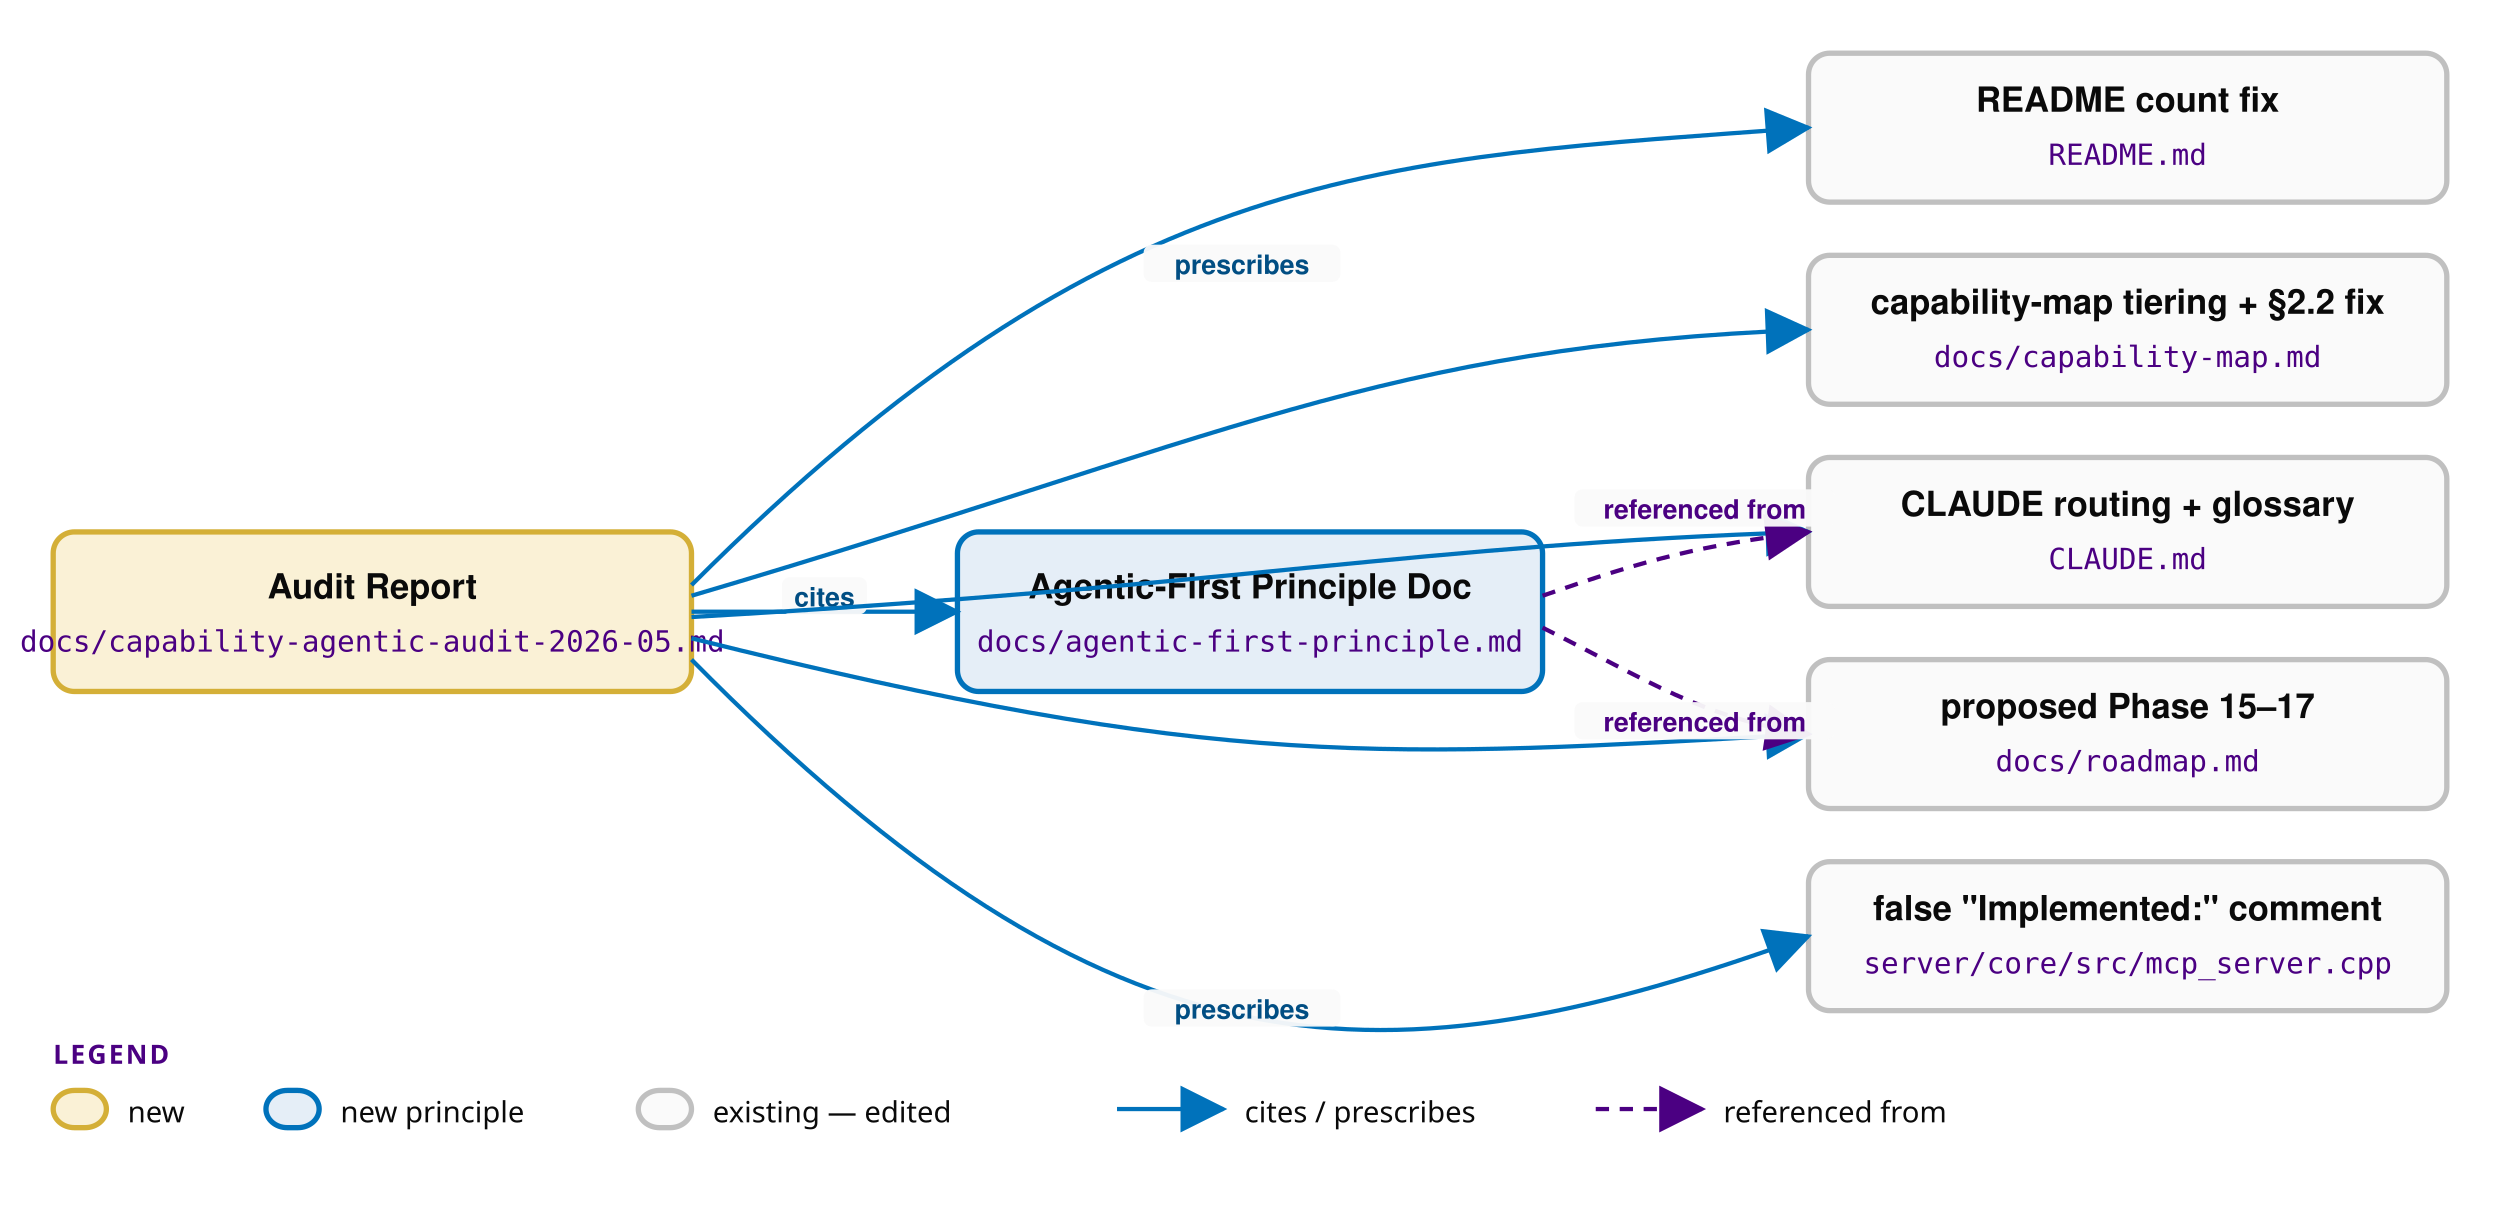
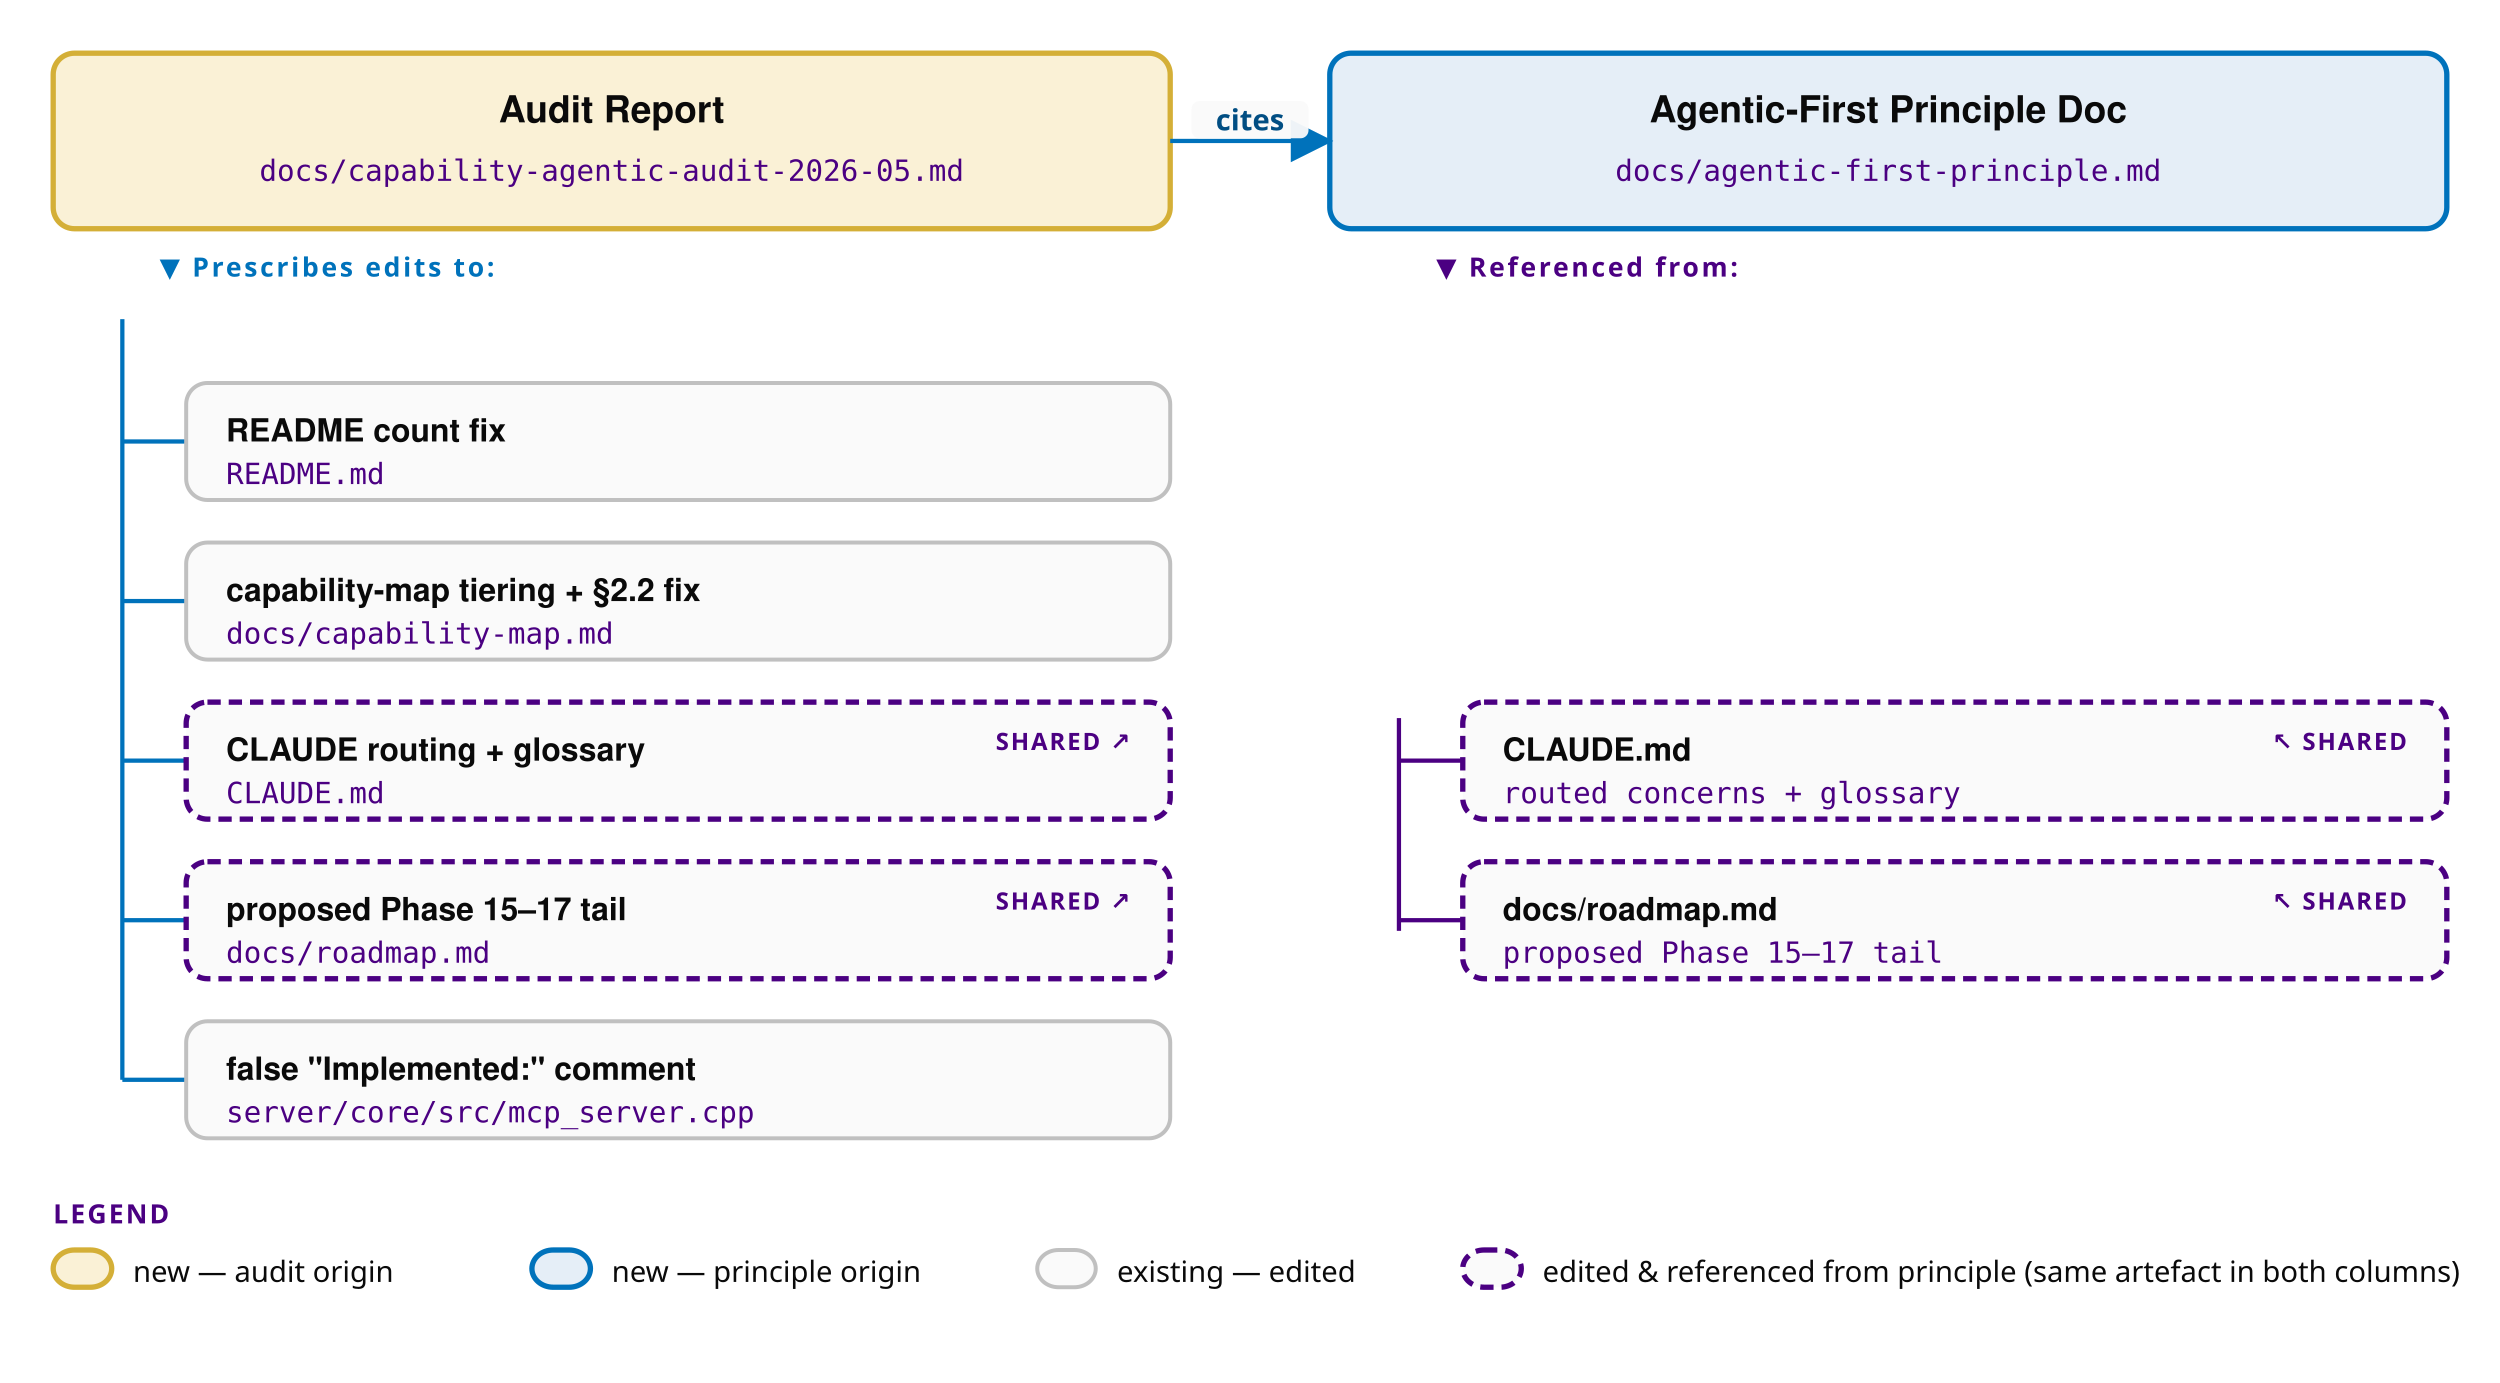
- <svg xmlns="http://www.w3.org/2000/svg" viewBox="0 0 940 460" role="img" aria-labelledby="title desc" preserveAspectRatio="xMidYMid meet">
+ <svg xmlns="http://www.w3.org/2000/svg" viewBox="0 0 940 520" role="img" aria-labelledby="title desc" preserveAspectRatio="xMidYMid meet">
  <defs>
-     <marker id="arrow-solid" viewBox="0 0 12 12" refX="11" refY="6" markerWidth="11" markerHeight="11" orient="auto-start-reverse">
+     <marker id="arrow-blue" viewBox="0 0 12 12" refX="11" refY="6" markerWidth="10" markerHeight="10" orient="auto-start-reverse">
      <path d="M0,0 L12,6 L0,12 z" fill="#0072BB" />
    </marker>
-     <marker id="arrow-ref" viewBox="0 0 12 12" refX="11" refY="6" markerWidth="11" markerHeight="11" orient="auto-start-reverse">
-       <path d="M0,0 L12,6 L0,12 z" fill="#4B0082" />
-     </marker>
    <style>
-       .node-rect {
+       .head-rect, .target-rect {
        stroke-width: 2;
        rx: 8; ry: 8;
      }
-       .node-rect.audit     { fill: #FAF1D6; stroke: #D4AF37; }
-       .node-rect.principle { fill: #E5EEF7; stroke: #0072BB; }
-       .node-rect.target    { fill: #FAFAFA; stroke: #C0C0C0; }
-       .node-title {
-         font: 600 13px ui-sans-serif, -apple-system, "Segoe UI", Helvetica, Arial, sans-serif;
+       .head-rect.audit     { fill: #FAF1D6; stroke: #D4AF37; }
+       .head-rect.principle { fill: #E5EEF7; stroke: #0072BB; }
+       .target-rect         { fill: #FAFAFA; stroke: #C0C0C0; stroke-width: 1.5; }
+       .target-rect.shared  { stroke: #4B0082; stroke-width: 2; stroke-dasharray: 5 3; }
+       .head-title {
+         font: 700 14px ui-sans-serif, -apple-system, "Segoe UI", Helvetica, Arial, sans-serif;
        fill: #0A0A0A;
      }
-       .node-path {
+       .head-path, .target-path {
        font: 11px ui-monospace, SFMono-Regular, Menlo, Consolas, monospace;
        fill: #4B0082;
      }
-       .edge {
+       .target-title {
+         font: 600 12px ui-sans-serif, -apple-system, "Segoe UI", Helvetica, Arial, sans-serif;
+         fill: #0A0A0A;
+       }
+       .shared-tag {
+         font: 700 9px ui-sans-serif, sans-serif;
+         fill: #4B0082;
+         letter-spacing: 0.08em;
+       }
+       .trunk, .branch, .cite-edge {
        fill: none;
        stroke: #0072BB;
        stroke-width: 1.6;
      }
-       .edge.referenced {
-         stroke: #4B0082;
-         stroke-dasharray: 5 4;
+       .trunk.principle, .branch.principle { stroke: #4B0082; }
+       .section-label {
+         font: 700 10px ui-sans-serif, sans-serif;
+         letter-spacing: 0.1em;
+         text-transform: uppercase;
+         fill: #0072BB;
      }
+       .section-label.principle { fill: #4B0082; }
      .edge-label {
-         font: 600 10px ui-sans-serif, -apple-system, "Segoe UI", Helvetica, Arial, sans-serif;
+         font: 600 11px ui-sans-serif, sans-serif;
        fill: #014E83;
        text-anchor: middle;
      }
-       .edge-label.referenced { fill: #4B0082; }
-       .edge-label-bg {
-         fill: #FAFAFA;
-         opacity: 0.95;
-       }
-       .legend-title {
-         font: 700 10px ui-sans-serif, sans-serif;
-         fill: #4B0082;
-         letter-spacing: 0.08em;
-       }
-       .legend-text {
-         font: 11px ui-sans-serif, sans-serif;
-         fill: #0A0A0A;
-       }
+       .edge-label-bg { fill: #FAFAFA; opacity: 0.95; }
+       .legend-title { font: 700 10px ui-sans-serif, sans-serif; fill: #4B0082; letter-spacing: 0.08em; }
+       .legend-text  { font: 11px ui-sans-serif, sans-serif; fill: #0A0A0A; }
      @media (prefers-color-scheme: dark) {
-         .node-rect.audit     { fill: #2A2410; stroke: #D4AF37; }
-         .node-rect.principle { fill: #14143C; stroke: #2E8FCF; }
-         .node-rect.target    { fill: #0A0A0A; stroke: #4B0082; }
-         .node-title { fill: #E5E4E2; }
-         .node-path  { fill: #B39DDB; }
-         .edge { stroke: #2E8FCF; }
-         .edge.referenced { stroke: #B39DDB; }
+         .head-rect.audit     { fill: #2A2410; stroke: #D4AF37; }
+         .head-rect.principle { fill: #14143C; stroke: #2E8FCF; }
+         .target-rect         { fill: #0A0A0A; stroke: #6F6F6F; }
+         .target-rect.shared  { stroke: #B39DDB; }
+         .head-title, .target-title, .legend-text { fill: #E5E4E2; }
+         .head-path, .target-path, .legend-title, .shared-tag { fill: #B39DDB; }
+         .trunk, .branch, .cite-edge { stroke: #2E8FCF; }
+         .trunk.principle, .branch.principle { stroke: #B39DDB; }
+         .section-label { fill: #2E8FCF; }
+         .section-label.principle { fill: #B39DDB; }
        .edge-label { fill: #2E8FCF; }
-         .edge-label.referenced { fill: #B39DDB; }
        .edge-label-bg { fill: #0A0A0A; }
-         .legend-title { fill: #B39DDB; }
-         .legend-text  { fill: #E5E4E2; }
      }
    </style>
  </defs>
-   <g transform="translate(20,200)">
-     <rect class="node-rect audit" width="240" height="60" />
-     <text class="node-title" x="120" y="25" text-anchor="middle">Audit Report</text>
-     <text class="node-path" x="120" y="45" text-anchor="middle">docs/capability-agentic-audit-2026-05.md</text>
+   <g>
+     <rect class="head-rect audit" x="20" y="20" width="420" height="66" />
+     <text class="head-title" x="230" y="46" text-anchor="middle">Audit Report</text>
+     <text class="head-path" x="230" y="68" text-anchor="middle">docs/capability-agentic-audit-2026-05.md</text>
  </g>
-   <g transform="translate(360,200)">
-     <rect class="node-rect principle" width="220" height="60" />
-     <text class="node-title" x="110" y="25" text-anchor="middle">Agentic-First Principle Doc</text>
-     <text class="node-path" x="110" y="45" text-anchor="middle">docs/agentic-first-principle.md</text>
+   <g>
+     <rect class="head-rect principle" x="500" y="20" width="420" height="66" />
+     <text class="head-title" x="710" y="46" text-anchor="middle">Agentic-First Principle Doc</text>
+     <text class="head-path" x="710" y="68" text-anchor="middle">docs/agentic-first-principle.md</text>
  </g>
-   <g transform="translate(680,20)">
-     <rect class="node-rect target" width="240" height="56" />
-     <text class="node-title" x="120" y="22" text-anchor="middle">README count fix</text>
-     <text class="node-path" x="120" y="42" text-anchor="middle">README.md</text>
+   <path class="cite-edge" d="M 440 53 L 500 53" marker-end="url(#arrow-blue)" />
+   <rect class="edge-label-bg" x="448" y="38" width="44" height="14" rx="3" />
+   <text class="edge-label" x="470" y="49">cites</text>
+   <text class="section-label" x="60" y="104">▼ Prescribes edits to:</text>
+   <text class="section-label principle" x="540" y="104">▼ Referenced from:</text>
+   <path class="trunk" d="M 46 120 L 46 406" />
+   <path class="branch" d="M 46 166 L 70 166" />
+   <g>
+     <rect class="target-rect" x="70" y="144" width="370" height="44" />
+     <text class="target-title" x="85" y="166">README count fix</text>
+     <text class="target-path" x="85" y="182">README.md</text>
  </g>
-   <g transform="translate(680,96)">
-     <rect class="node-rect target" width="240" height="56" />
-     <text class="node-title" x="120" y="22" text-anchor="middle">capability-map tiering + §2.2 fix</text>
-     <text class="node-path" x="120" y="42" text-anchor="middle">docs/capability-map.md</text>
+   <path class="branch" d="M 46 226 L 70 226" />
+   <g>
+     <rect class="target-rect" x="70" y="204" width="370" height="44" />
+     <text class="target-title" x="85" y="226">capability-map tiering + §2.2 fix</text>
+     <text class="target-path" x="85" y="242">docs/capability-map.md</text>
  </g>
-   <g transform="translate(680,172)">
-     <rect class="node-rect target" width="240" height="56" />
-     <text class="node-title" x="120" y="22" text-anchor="middle">CLAUDE routing + glossary</text>
-     <text class="node-path" x="120" y="42" text-anchor="middle">CLAUDE.md</text>
+   <path class="branch" d="M 46 286 L 70 286" />
+   <g>
+     <rect class="target-rect shared" x="70" y="264" width="370" height="44" />
+     <text class="target-title" x="85" y="286">CLAUDE routing + glossary</text>
+     <text class="target-path" x="85" y="302">CLAUDE.md</text>
+     <text class="shared-tag" x="425" y="282" text-anchor="end">SHARED ↗</text>
  </g>
-   <g transform="translate(680,248)">
-     <rect class="node-rect target" width="240" height="56" />
-     <text class="node-title" x="120" y="22" text-anchor="middle">proposed Phase 15–17</text>
-     <text class="node-path" x="120" y="42" text-anchor="middle">docs/roadmap.md</text>
+   <path class="branch" d="M 46 346 L 70 346" />
+   <g>
+     <rect class="target-rect shared" x="70" y="324" width="370" height="44" />
+     <text class="target-title" x="85" y="346">proposed Phase 15–17 tail</text>
+     <text class="target-path" x="85" y="362">docs/roadmap.md</text>
+     <text class="shared-tag" x="425" y="342" text-anchor="end">SHARED ↗</text>
  </g>
-   <g transform="translate(680,324)">
-     <rect class="node-rect target" width="240" height="56" />
-     <text class="node-title" x="120" y="22" text-anchor="middle">false "Implemented:" comment</text>
-     <text class="node-path" x="120" y="42" text-anchor="middle">server/core/src/mcp_server.cpp</text>
+   <path class="branch" d="M 46 406 L 70 406" />
+   <g>
+     <rect class="target-rect" x="70" y="384" width="370" height="44" />
+     <text class="target-title" x="85" y="406">false "Implemented:" comment</text>
+     <text class="target-path" x="85" y="422">server/core/src/mcp_server.cpp</text>
  </g>
-   <path class="edge" d="M 260 230 L 360 230" marker-end="url(#arrow-solid)" />
-   <rect class="edge-label-bg" x="294" y="217" width="32" height="14" rx="3" />
-   <text class="edge-label" x="310" y="228">cites</text>
-   <path class="edge" d="M 260 220 C 420 60 520 60 680 48" marker-end="url(#arrow-solid)" />
-   <rect class="edge-label-bg" x="430" y="92" width="74" height="14" rx="3" />
-   <text class="edge-label" x="467" y="103">prescribes</text>
-   <path class="edge" d="M 260 224 C 460 165 520 130 680 124" marker-end="url(#arrow-solid)" />
-   <path class="edge" d="M 260 232 C 470 220 530 205 680 200" marker-end="url(#arrow-solid)" />
-   <path class="edge" d="M 260 240 C 460 290 520 285 680 276" marker-end="url(#arrow-solid)" />
-   <path class="edge" d="M 260 248 C 420 410 520 410 680 352" marker-end="url(#arrow-solid)" />
-   <rect class="edge-label-bg" x="430" y="372" width="74" height="14" rx="3" />
-   <text class="edge-label" x="467" y="383">prescribes</text>
-   <path class="edge referenced" d="M 580 224 C 620 210 640 205 680 200" marker-end="url(#arrow-ref)" />
-   <rect class="edge-label-bg" x="592" y="184" width="98" height="14" rx="3" />
-   <text class="edge-label referenced" x="641" y="195">referenced from</text>
-   <path class="edge referenced" d="M 580 236 C 620 256 640 270 680 276" marker-end="url(#arrow-ref)" />
-   <rect class="edge-label-bg" x="592" y="264" width="98" height="14" rx="3" />
-   <text class="edge-label referenced" x="641" y="275">referenced from</text>
-   <g transform="translate(20,400)">
+   <path class="trunk principle" d="M 526 270 L 526 350" />
+   <path class="branch principle" d="M 526 286 L 550 286" />
+   <g>
+     <rect class="target-rect shared" x="550" y="264" width="370" height="44" />
+     <text class="target-title" x="565" y="286">CLAUDE.md</text>
+     <text class="target-path" x="565" y="302">routed concerns + glossary</text>
+     <text class="shared-tag" x="905" y="282" text-anchor="end">↖ SHARED</text>
+   </g>
+   <path class="branch principle" d="M 526 346 L 550 346" />
+   <g>
+     <rect class="target-rect shared" x="550" y="324" width="370" height="44" />
+     <text class="target-title" x="565" y="346">docs/roadmap.md</text>
+     <text class="target-path" x="565" y="362">proposed Phase 15–17 tail</text>
+     <text class="shared-tag" x="905" y="342" text-anchor="end">↖ SHARED</text>
+   </g>
+   <g transform="translate(20,460)">
    <text class="legend-title" x="0" y="0">LEGEND</text>
-     <rect class="node-rect audit" x="0" y="10" width="20" height="14" />
-     <text class="legend-text" x="28" y="22">new</text>
-     <rect class="node-rect principle" x="80" y="10" width="20" height="14" />
-     <text class="legend-text" x="108" y="22">new principle</text>
-     <rect class="node-rect target" x="220" y="10" width="20" height="14" />
-     <text class="legend-text" x="248" y="22">existing — edited</text>
-     <line x1="400" y1="17" x2="440" y2="17" class="edge" marker-end="url(#arrow-solid)" />
-     <text class="legend-text" x="448" y="22">cites / prescribes</text>
-     <line x1="580" y1="17" x2="620" y2="17" class="edge referenced" marker-end="url(#arrow-ref)" />
-     <text class="legend-text" x="628" y="22">referenced from</text>
+     <rect class="head-rect audit" x="0" y="10" width="22" height="14" />
+     <text class="legend-text" x="30" y="22">new — audit origin</text>
+     <rect class="head-rect principle" x="180" y="10" width="22" height="14" />
+     <text class="legend-text" x="210" y="22">new — principle origin</text>
+     <rect class="target-rect" x="370" y="10" width="22" height="14" />
+     <text class="legend-text" x="400" y="22">existing — edited</text>
+     <rect class="target-rect shared" x="530" y="10" width="22" height="14" />
+     <text class="legend-text" x="560" y="22">edited &amp; referenced from principle (same artefact in both columns)</text>
  </g>
</svg>
